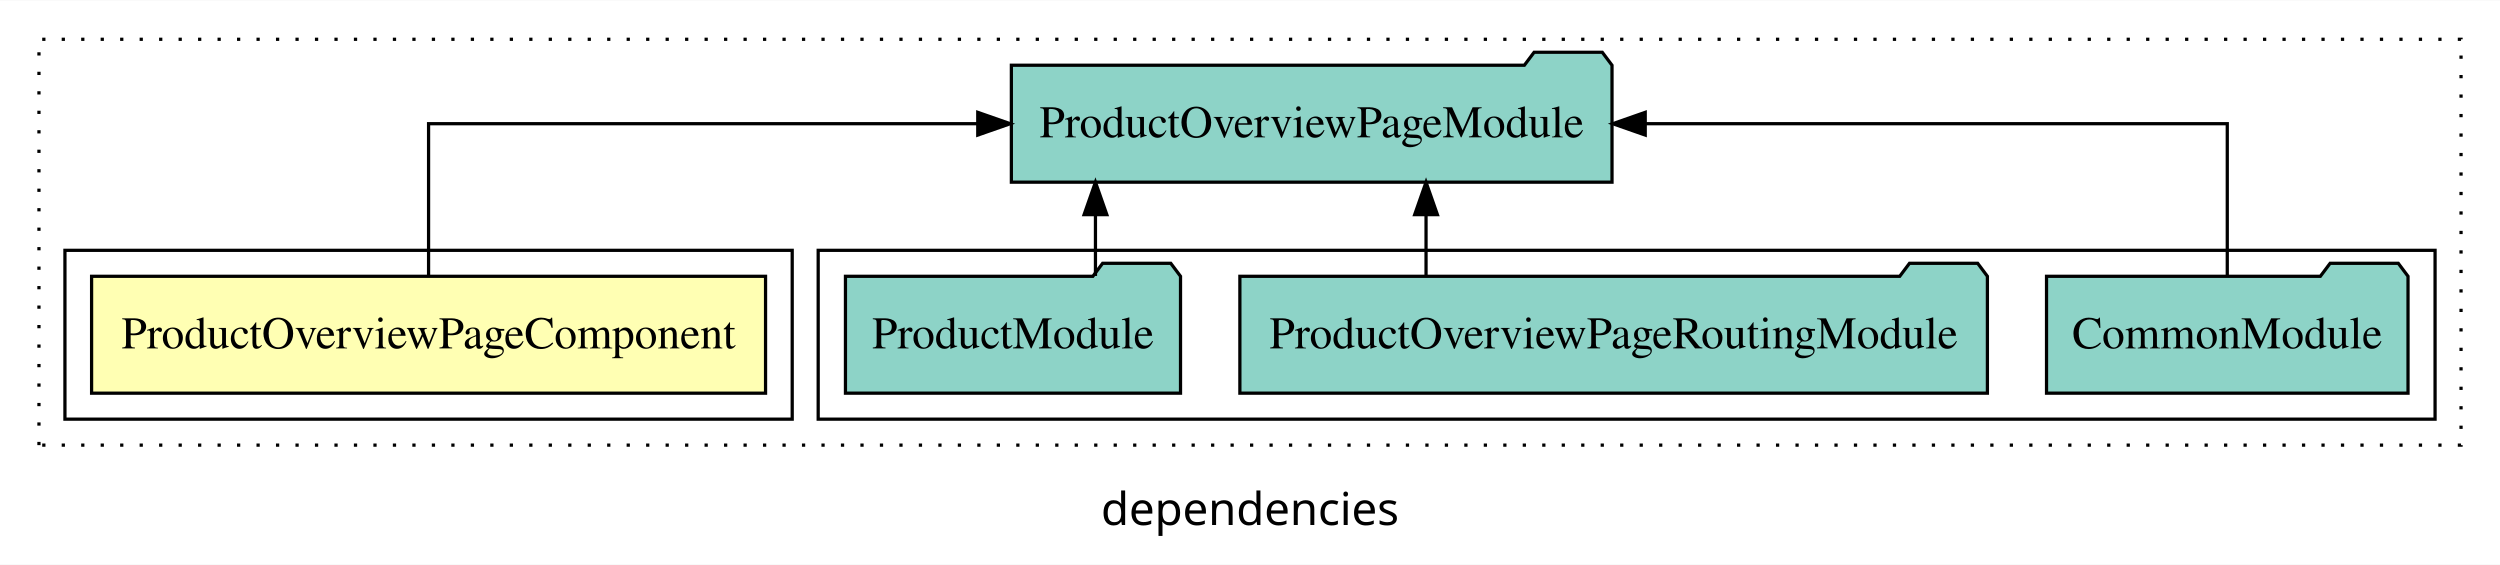
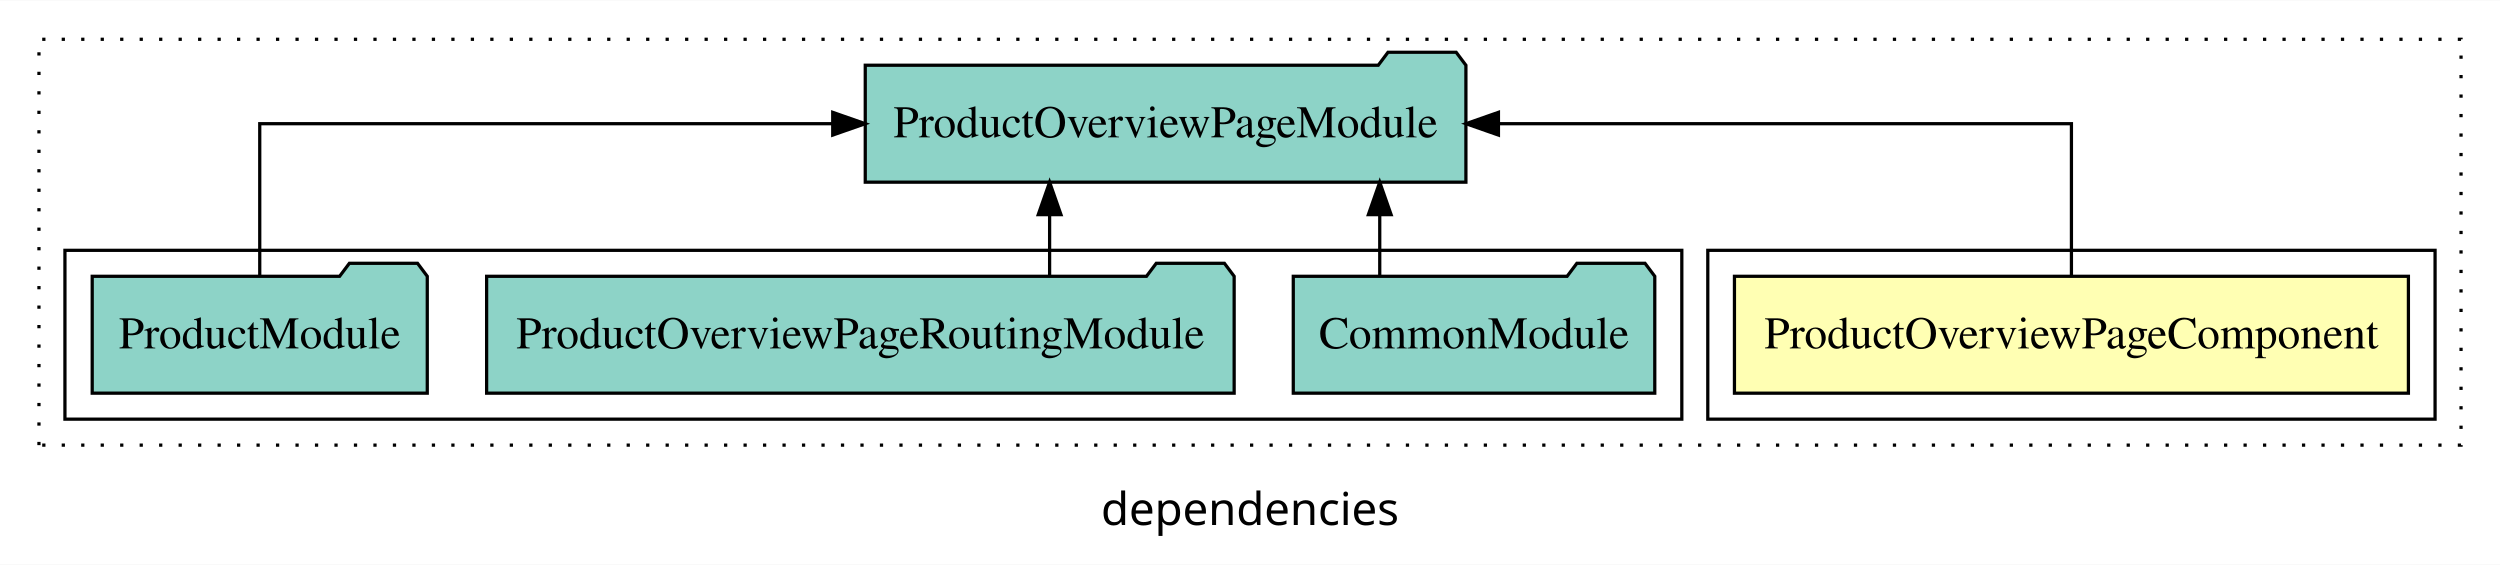
<svg xmlns="http://www.w3.org/2000/svg" width="770pt" height="174pt" viewBox="0.00 0.00 770.00 173.80">
  <g id="graph0" class="graph" transform="scale(1 1) rotate(0) translate(4 169.8)">
    <polygon fill="white" stroke="transparent" points="-4,4 -4,-169.8 766,-169.8 766,4 -4,4" />
    <text text-anchor="middle" x="381" y="-8.2" font-family="sans-serif" font-size="14.00">dependencies</text>
    <g id="clust1" class="cluster">
      <polygon fill="none" stroke="black" stroke-dasharray="1,5" points="8,-32.8 8,-157.8 754,-157.8 754,-32.8 8,-32.8" />
    </g>
+     <g id="clust2" class="cluster">
+       <polygon fill="none" stroke="black" points="522,-40.8 522,-92.8 746,-92.8 746,-40.8 522,-40.8" />
+     </g>
    <g id="clust4" class="cluster">
-       <polygon fill="none" stroke="black" points="248,-40.8 248,-92.8 746,-92.8 746,-40.8 248,-40.8" />
-     </g>
-     <g id="clust2" class="cluster">
-       <polygon fill="none" stroke="black" points="16,-40.8 16,-92.8 240,-92.8 240,-40.8 16,-40.8" />
+       <polygon fill="none" stroke="black" points="16,-40.8 16,-92.8 514,-92.8 514,-40.8 16,-40.8" />
    </g>
    <g id="node1" class="node">
-       <polygon fill="#ffffb3" stroke="black" points="231.79,-84.8 24.21,-84.8 24.21,-48.8 231.79,-48.8 231.79,-84.8" />
-       <text text-anchor="middle" x="128" y="-62.6" font-family="Times,serif" font-size="14.00">ProductOverviewPageComponent</text>
+       <polygon fill="#ffffb3" stroke="black" points="737.79,-84.8 530.21,-84.8 530.21,-48.8 737.79,-48.8 737.79,-84.8" />
+       <text text-anchor="middle" x="634" y="-62.6" font-family="Times,serif" font-size="14.00">ProductOverviewPageComponent</text>
    </g>
    <g id="node2" class="node">
-       <polygon fill="#8dd3c7" stroke="black" points="492.5,-149.8 489.5,-153.8 468.5,-153.8 465.5,-149.8 307.5,-149.8 307.5,-113.8 492.5,-113.8 492.5,-149.8" />
-       <text text-anchor="middle" x="400" y="-127.6" font-family="Times,serif" font-size="14.00">ProductOverviewPageModule</text>
+       <polygon fill="#8dd3c7" stroke="black" points="447.5,-149.8 444.5,-153.8 423.5,-153.8 420.5,-149.8 262.5,-149.8 262.5,-113.8 447.5,-113.8 447.5,-149.8" />
+       <text text-anchor="middle" x="355" y="-127.6" font-family="Times,serif" font-size="14.00">ProductOverviewPageModule</text>
    </g>
    <g id="edge1" class="edge">
-       <path fill="none" stroke="black" d="M128,-84.91C128,-104.14 128,-131.8 128,-131.8 128,-131.8 297.15,-131.8 297.15,-131.8" />
-       <polygon fill="black" stroke="black" points="297.15,-135.3 307.15,-131.8 297.15,-128.3 297.15,-135.3" />
+       <path fill="none" stroke="black" d="M634,-84.91C634,-104.14 634,-131.8 634,-131.8 634,-131.8 457.52,-131.8 457.52,-131.8" />
+       <polygon fill="black" stroke="black" points="457.52,-128.3 447.52,-131.8 457.52,-135.3 457.52,-128.3" />
    </g>
    <g id="node3" class="node">
-       <polygon fill="#8dd3c7" stroke="black" points="737.67,-84.8 734.67,-88.8 713.67,-88.8 710.67,-84.8 626.33,-84.8 626.33,-48.8 737.67,-48.8 737.67,-84.8" />
-       <text text-anchor="middle" x="682" y="-62.6" font-family="Times,serif" font-size="14.00">CommonModule</text>
+       <polygon fill="#8dd3c7" stroke="black" points="505.67,-84.8 502.67,-88.8 481.67,-88.8 478.67,-84.8 394.33,-84.8 394.33,-48.8 505.67,-48.8 505.67,-84.8" />
+       <text text-anchor="middle" x="450" y="-62.6" font-family="Times,serif" font-size="14.00">CommonModule</text>
    </g>
    <g id="edge2" class="edge">
-       <path fill="none" stroke="black" d="M682,-84.91C682,-104.14 682,-131.8 682,-131.8 682,-131.8 502.73,-131.8 502.73,-131.8" />
-       <polygon fill="black" stroke="black" points="502.73,-128.3 492.73,-131.8 502.73,-135.3 502.73,-128.3" />
+       <path fill="none" stroke="black" d="M420.96,-84.91C420.96,-84.91 420.96,-103.79 420.96,-103.79" />
+       <polygon fill="black" stroke="black" points="417.46,-103.79 420.96,-113.79 424.46,-103.79 417.46,-103.79" />
    </g>
    <g id="node4" class="node">
-       <polygon fill="#8dd3c7" stroke="black" points="608.12,-84.8 605.12,-88.8 584.12,-88.8 581.12,-84.8 377.88,-84.8 377.88,-48.8 608.12,-48.8 608.12,-84.8" />
-       <text text-anchor="middle" x="493" y="-62.6" font-family="Times,serif" font-size="14.00">ProductOverviewPageRoutingModule</text>
+       <polygon fill="#8dd3c7" stroke="black" points="376.12,-84.8 373.12,-88.8 352.12,-88.8 349.12,-84.8 145.88,-84.8 145.88,-48.8 376.12,-48.8 376.12,-84.8" />
+       <text text-anchor="middle" x="261" y="-62.6" font-family="Times,serif" font-size="14.00">ProductOverviewPageRoutingModule</text>
    </g>
    <g id="edge3" class="edge">
-       <path fill="none" stroke="black" d="M435.22,-84.91C435.22,-84.91 435.22,-103.79 435.22,-103.79" />
-       <polygon fill="black" stroke="black" points="431.72,-103.79 435.22,-113.79 438.72,-103.79 431.72,-103.79" />
+       <path fill="none" stroke="black" d="M319.28,-84.91C319.28,-84.91 319.28,-103.79 319.28,-103.79" />
+       <polygon fill="black" stroke="black" points="315.78,-103.79 319.28,-113.79 322.78,-103.79 315.78,-103.79" />
    </g>
    <g id="node5" class="node">
-       <polygon fill="#8dd3c7" stroke="black" points="359.6,-84.8 356.6,-88.8 335.6,-88.8 332.6,-84.8 256.4,-84.8 256.4,-48.8 359.6,-48.8 359.6,-84.8" />
-       <text text-anchor="middle" x="308" y="-62.6" font-family="Times,serif" font-size="14.00">ProductModule</text>
+       <polygon fill="#8dd3c7" stroke="black" points="127.6,-84.8 124.6,-88.8 103.6,-88.8 100.6,-84.8 24.4,-84.8 24.4,-48.8 127.6,-48.8 127.6,-84.8" />
+       <text text-anchor="middle" x="76" y="-62.6" font-family="Times,serif" font-size="14.00">ProductModule</text>
    </g>
    <g id="edge4" class="edge">
-       <path fill="none" stroke="black" d="M333.4,-84.91C333.4,-84.91 333.4,-103.79 333.4,-103.79" />
-       <polygon fill="black" stroke="black" points="329.9,-103.79 333.4,-113.79 336.9,-103.79 329.9,-103.79" />
+       <path fill="none" stroke="black" d="M76,-84.91C76,-104.14 76,-131.8 76,-131.8 76,-131.8 252.48,-131.8 252.48,-131.8" />
+       <polygon fill="black" stroke="black" points="252.48,-135.3 262.48,-131.8 252.48,-128.3 252.48,-135.3" />
    </g>
  </g>
</svg>
